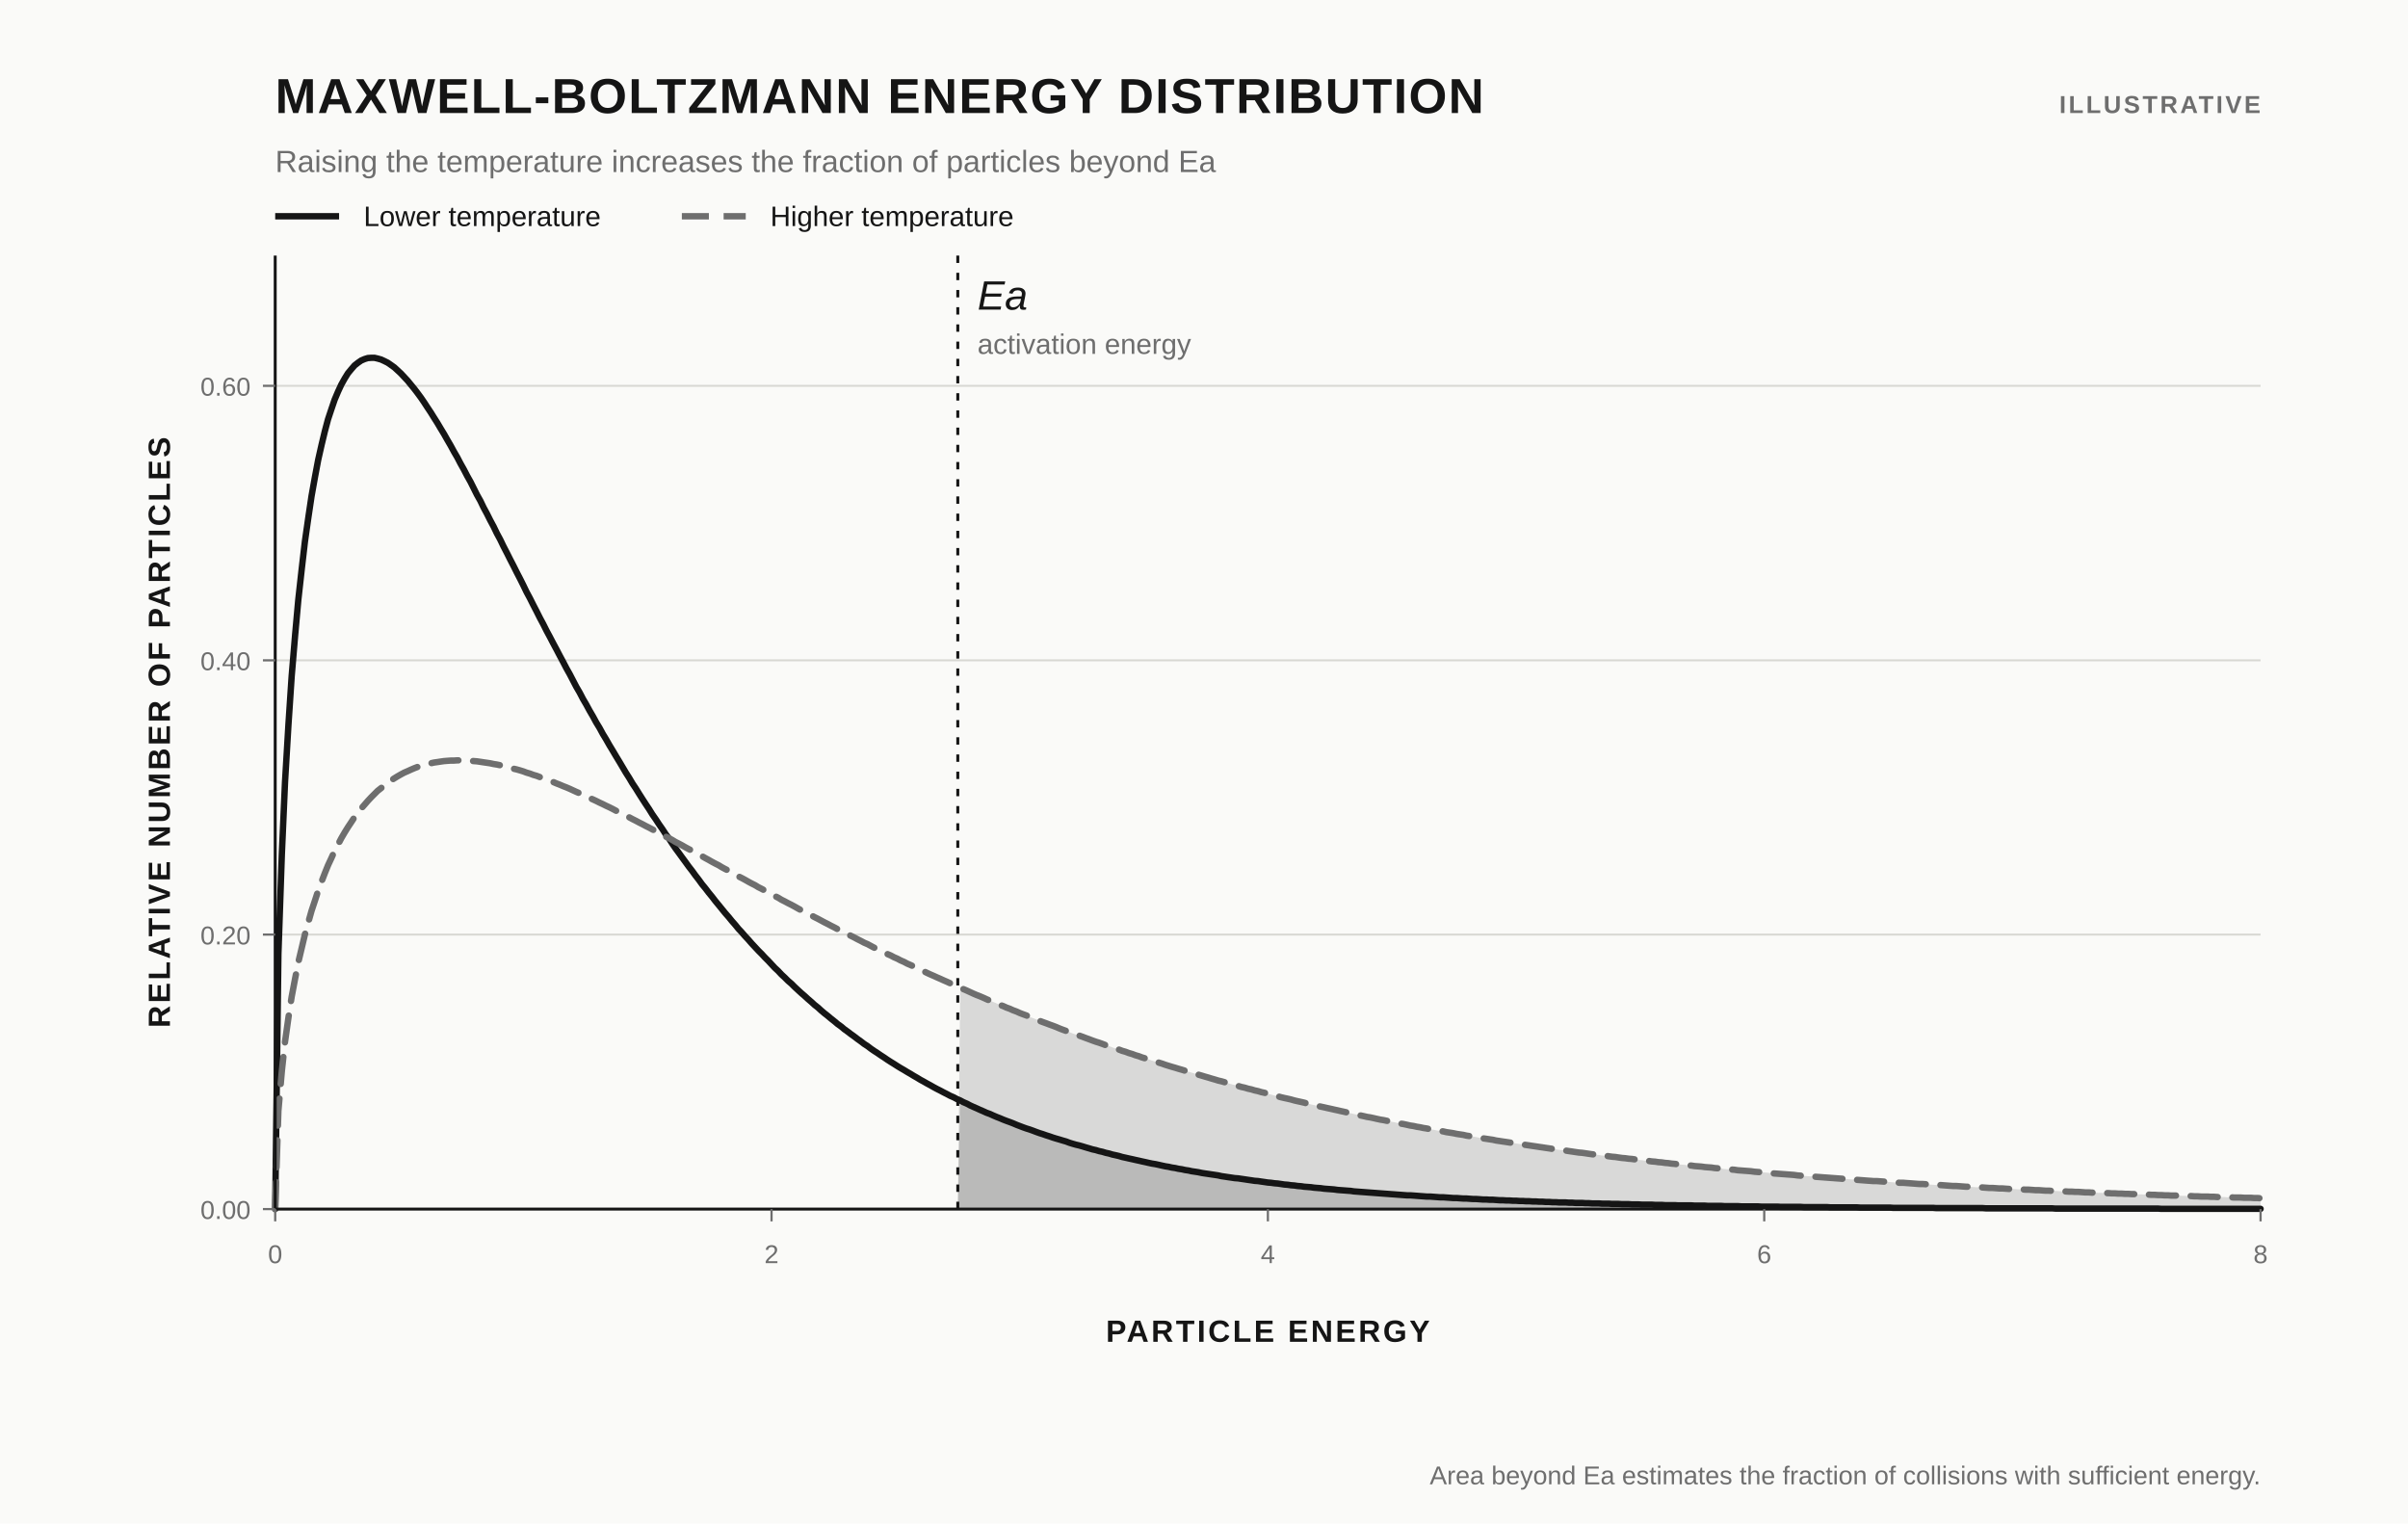
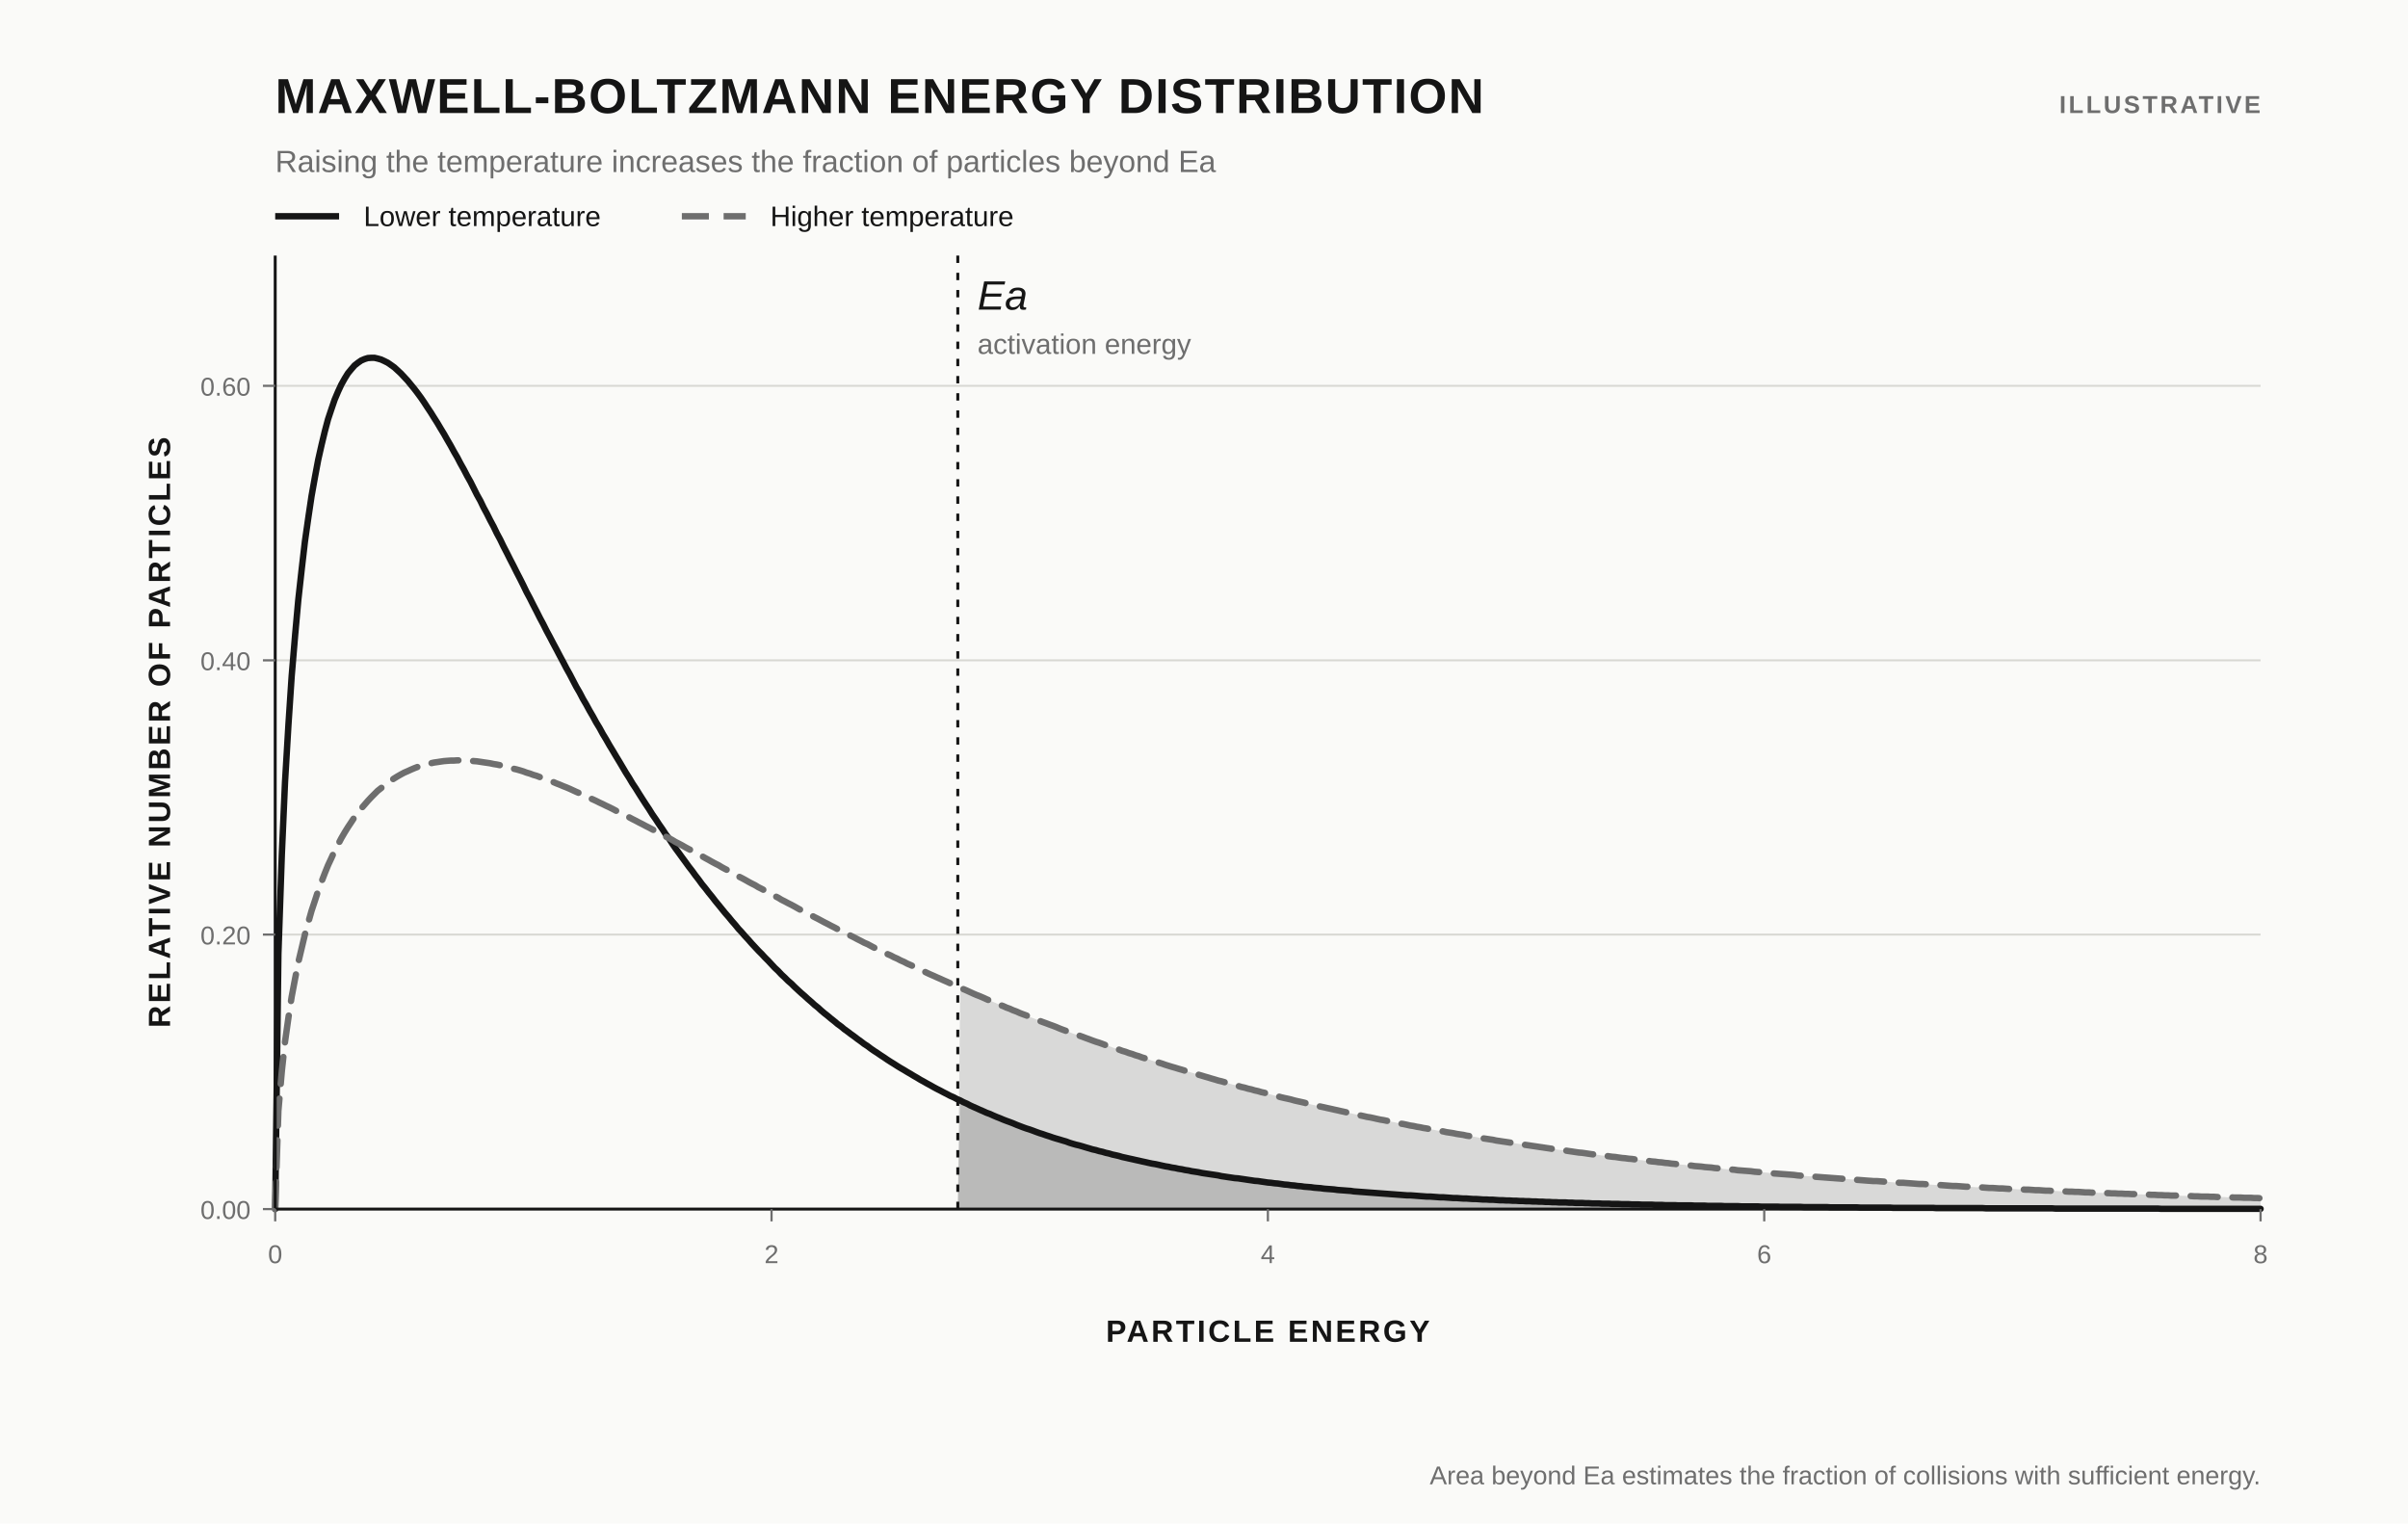
<svg xmlns="http://www.w3.org/2000/svg" viewBox="0 0 980 620" width="980" height="620" role="img" aria-labelledby="ttl desc" font-family="Helvetica Neue, Arial, sans-serif">
  <rect width="980" height="620" fill="#FAFAF8" />
  <line x1="112" y1="380.3" x2="920" y2="380.3" stroke="#D8D8D3" stroke-width="0.8" />
  <line x1="112" y1="268.7" x2="920" y2="268.7" stroke="#D8D8D3" stroke-width="0.8" />
  <line x1="112" y1="157.0" x2="920" y2="157.0" stroke="#D8D8D3" stroke-width="0.8" />
  <path d="M 389.8,492.0 L 390.8,401.9 L 392.1,402.5 L 393.5,403.1 L 394.8,403.7 L 396.1,404.3 L 397.5,404.9 L 398.8,405.4 L 400.2,406.0 L 401.5,406.6 L 402.9,407.2 L 404.2,407.7 L 405.6,408.3 L 406.9,408.9 L 408.3,409.4 L 409.6,410.0 L 411.0,410.5 L 412.3,411.1 L 413.7,411.6 L 415.0,412.2 L 416.3,412.7 L 417.7,413.2 L 419.0,413.8 L 420.4,414.3 L 421.7,414.8 L 423.1,415.4 L 424.4,415.9 L 425.8,416.4 L 427.1,416.9 L 428.5,417.4 L 429.8,417.9 L 431.2,418.5 L 432.5,419.0 L 433.9,419.5 L 435.2,420.0 L 436.5,420.5 L 437.9,421.0 L 439.2,421.4 L 440.6,421.9 L 441.9,422.4 L 443.3,422.9 L 444.6,423.4 L 446.0,423.9 L 447.3,424.3 L 448.7,424.8 L 450.0,425.3 L 451.4,425.7 L 452.7,426.2 L 454.1,426.7 L 455.4,427.1 L 456.7,427.6 L 458.1,428.0 L 459.4,428.5 L 460.8,428.9 L 462.1,429.4 L 463.5,429.8 L 464.8,430.3 L 466.2,430.7 L 467.5,431.1 L 468.9,431.6 L 470.2,432.0 L 471.6,432.4 L 472.9,432.8 L 474.3,433.3 L 475.6,433.7 L 476.9,434.1 L 478.3,434.5 L 479.6,434.9 L 481.0,435.3 L 482.3,435.7 L 483.7,436.1 L 485.0,436.5 L 486.4,436.9 L 487.7,437.3 L 489.1,437.7 L 490.4,438.1 L 491.8,438.5 L 493.1,438.9 L 494.5,439.3 L 495.8,439.7 L 497.1,440.0 L 498.5,440.4 L 499.8,440.8 L 501.2,441.2 L 502.5,441.5 L 503.9,441.9 L 505.2,442.3 L 506.6,442.6 L 507.9,443.0 L 509.3,443.3 L 510.6,443.7 L 512.0,444.0 L 513.3,444.4 L 514.7,444.7 L 516.0,445.1 L 517.3,445.4 L 518.7,445.8 L 520.0,446.1 L 521.4,446.5 L 522.7,446.8 L 524.1,447.1 L 525.4,447.4 L 526.8,447.8 L 528.1,448.1 L 529.5,448.4 L 530.8,448.7 L 532.2,449.1 L 533.5,449.4 L 534.9,449.7 L 536.2,450.0 L 537.5,450.3 L 538.9,450.6 L 540.2,450.9 L 541.6,451.2 L 542.9,451.5 L 544.3,451.8 L 545.6,452.1 L 547.0,452.4 L 548.3,452.7 L 549.7,453.0 L 551.0,453.3 L 552.4,453.6 L 553.7,453.9 L 555.1,454.2 L 556.4,454.5 L 557.7,454.7 L 559.1,455.0 L 560.4,455.3 L 561.8,455.6 L 563.1,455.8 L 564.5,456.1 L 565.8,456.4 L 567.2,456.6 L 568.5,456.9 L 569.9,457.2 L 571.2,457.4 L 572.6,457.7 L 573.9,458.0 L 575.3,458.2 L 576.6,458.5 L 577.9,458.7 L 579.3,459.0 L 580.6,459.2 L 582.0,459.5 L 583.3,459.7 L 584.7,460.0 L 586.0,460.2 L 587.4,460.4 L 588.7,460.7 L 590.1,460.9 L 591.4,461.1 L 592.8,461.4 L 594.1,461.6 L 595.5,461.8 L 596.8,462.1 L 598.1,462.3 L 599.5,462.5 L 600.8,462.7 L 602.2,463.0 L 603.5,463.2 L 604.9,463.4 L 606.2,463.6 L 607.6,463.8 L 608.9,464.1 L 610.3,464.3 L 611.6,464.5 L 613.0,464.7 L 614.3,464.9 L 615.7,465.1 L 617.0,465.3 L 618.3,465.5 L 619.7,465.7 L 621.0,465.9 L 622.4,466.1 L 623.7,466.3 L 625.1,466.5 L 626.4,466.7 L 627.8,466.9 L 629.1,467.1 L 630.5,467.3 L 631.8,467.5 L 633.2,467.7 L 634.5,467.9 L 635.9,468.0 L 637.2,468.2 L 638.5,468.4 L 639.9,468.6 L 641.2,468.8 L 642.6,469.0 L 643.9,469.1 L 645.3,469.3 L 646.6,469.5 L 648.0,469.7 L 649.3,469.8 L 650.7,470.0 L 652.0,470.2 L 653.4,470.3 L 654.7,470.5 L 656.1,470.7 L 657.4,470.8 L 658.7,471.0 L 660.1,471.2 L 661.4,471.3 L 662.8,471.5 L 664.1,471.6 L 665.5,471.8 L 666.8,472.0 L 668.2,472.1 L 669.5,472.3 L 670.9,472.4 L 672.2,472.6 L 673.6,472.7 L 674.9,472.9 L 676.3,473.0 L 677.6,473.2 L 678.9,473.3 L 680.3,473.5 L 681.6,473.6 L 683.0,473.8 L 684.3,473.9 L 685.7,474.0 L 687.0,474.2 L 688.4,474.3 L 689.7,474.5 L 691.1,474.6 L 692.4,474.7 L 693.8,474.9 L 695.1,475.0 L 696.5,475.1 L 697.8,475.3 L 699.1,475.4 L 700.5,475.5 L 701.8,475.7 L 703.2,475.8 L 704.5,475.9 L 705.9,476.0 L 707.2,476.2 L 708.6,476.3 L 709.9,476.4 L 711.3,476.5 L 712.6,476.6 L 714.0,476.8 L 715.3,476.9 L 716.7,477.0 L 718.0,477.1 L 719.3,477.2 L 720.7,477.4 L 722.0,477.5 L 723.4,477.6 L 724.7,477.7 L 726.1,477.8 L 727.4,477.9 L 728.8,478.0 L 730.1,478.1 L 731.5,478.3 L 732.8,478.4 L 734.2,478.5 L 735.5,478.6 L 736.9,478.7 L 738.2,478.8 L 739.5,478.9 L 740.9,479.0 L 742.2,479.1 L 743.6,479.2 L 744.9,479.3 L 746.3,479.4 L 747.6,479.5 L 749.0,479.6 L 750.3,479.7 L 751.7,479.8 L 753.0,479.9 L 754.4,480.0 L 755.7,480.1 L 757.1,480.2 L 758.4,480.3 L 759.7,480.4 L 761.1,480.5 L 762.4,480.6 L 763.8,480.6 L 765.1,480.7 L 766.5,480.8 L 767.8,480.9 L 769.2,481.0 L 770.5,481.1 L 771.9,481.2 L 773.2,481.3 L 774.6,481.3 L 775.9,481.4 L 777.3,481.5 L 778.6,481.6 L 779.9,481.7 L 781.3,481.8 L 782.6,481.8 L 784.0,481.9 L 785.3,482.0 L 786.7,482.1 L 788.0,482.2 L 789.4,482.2 L 790.7,482.3 L 792.1,482.4 L 793.4,482.5 L 794.8,482.6 L 796.1,482.6 L 797.5,482.7 L 798.8,482.8 L 800.1,482.9 L 801.5,482.9 L 802.8,483.0 L 804.2,483.1 L 805.5,483.1 L 806.9,483.2 L 808.2,483.3 L 809.6,483.4 L 810.9,483.4 L 812.3,483.5 L 813.6,483.6 L 815.0,483.6 L 816.3,483.7 L 817.7,483.8 L 819.0,483.8 L 820.3,483.9 L 821.7,484.0 L 823.0,484.0 L 824.4,484.1 L 825.7,484.1 L 827.1,484.2 L 828.4,484.3 L 829.8,484.3 L 831.1,484.4 L 832.5,484.5 L 833.8,484.5 L 835.2,484.6 L 836.5,484.6 L 837.9,484.7 L 839.2,484.8 L 840.5,484.8 L 841.9,484.9 L 843.2,484.9 L 844.6,485.0 L 845.9,485.0 L 847.3,485.1 L 848.6,485.2 L 850.0,485.2 L 851.3,485.3 L 852.7,485.3 L 854.0,485.4 L 855.4,485.4 L 856.7,485.5 L 858.1,485.5 L 859.4,485.6 L 860.7,485.6 L 862.1,485.7 L 863.4,485.7 L 864.8,485.8 L 866.1,485.8 L 867.5,485.9 L 868.8,485.9 L 870.2,486.0 L 871.5,486.0 L 872.9,486.1 L 874.2,486.1 L 875.6,486.2 L 876.9,486.2 L 878.3,486.3 L 879.6,486.3 L 880.9,486.4 L 882.3,486.4 L 883.6,486.5 L 885.0,486.5 L 886.3,486.5 L 887.7,486.6 L 889.0,486.6 L 890.4,486.7 L 891.7,486.7 L 893.1,486.8 L 894.4,486.8 L 895.8,486.9 L 897.1,486.9 L 898.5,486.9 L 899.8,487.0 L 901.1,487.0 L 902.5,487.1 L 903.8,487.1 L 905.2,487.1 L 906.5,487.2 L 907.9,487.2 L 909.2,487.3 L 910.6,487.3 L 911.9,487.3 L 913.3,487.4 L 914.6,487.4 L 916.0,487.4 L 917.3,487.5 L 918.7,487.5 L 920.0,487.6 L 920.0,492.0 Z" fill="#B9B9B9" fill-opacity="0.5" />
  <path d="M 389.8,492.0 L 390.8,447.8 L 392.1,448.5 L 393.5,449.1 L 394.8,449.8 L 396.1,450.4 L 397.5,451.0 L 398.8,451.6 L 400.2,452.2 L 401.5,452.8 L 402.9,453.3 L 404.2,453.9 L 405.6,454.5 L 406.9,455.0 L 408.3,455.6 L 409.6,456.1 L 411.0,456.6 L 412.3,457.1 L 413.7,457.7 L 415.0,458.2 L 416.3,458.7 L 417.7,459.2 L 419.0,459.6 L 420.4,460.1 L 421.7,460.6 L 423.1,461.1 L 424.4,461.5 L 425.8,462.0 L 427.1,462.4 L 428.5,462.9 L 429.8,463.3 L 431.2,463.7 L 432.5,464.1 L 433.9,464.5 L 435.2,465.0 L 436.5,465.4 L 437.9,465.8 L 439.2,466.1 L 440.6,466.5 L 441.9,466.9 L 443.3,467.3 L 444.6,467.7 L 446.0,468.0 L 447.3,468.4 L 448.7,468.7 L 450.0,469.1 L 451.4,469.4 L 452.7,469.8 L 454.1,470.1 L 455.4,470.4 L 456.7,470.8 L 458.1,471.1 L 459.4,471.4 L 460.8,471.7 L 462.1,472.0 L 463.5,472.3 L 464.8,472.6 L 466.2,472.9 L 467.5,473.2 L 468.9,473.5 L 470.2,473.7 L 471.6,474.0 L 472.9,474.3 L 474.3,474.6 L 475.6,474.8 L 476.9,475.1 L 478.3,475.3 L 479.6,475.6 L 481.0,475.8 L 482.3,476.1 L 483.7,476.3 L 485.0,476.6 L 486.4,476.8 L 487.7,477.0 L 489.1,477.3 L 490.4,477.5 L 491.8,477.7 L 493.1,477.9 L 494.5,478.1 L 495.8,478.3 L 497.1,478.6 L 498.5,478.8 L 499.8,479.0 L 501.2,479.2 L 502.5,479.4 L 503.9,479.5 L 505.2,479.7 L 506.6,479.9 L 507.9,480.1 L 509.3,480.3 L 510.6,480.5 L 512.0,480.6 L 513.3,480.8 L 514.7,481.0 L 516.0,481.2 L 517.3,481.3 L 518.7,481.5 L 520.0,481.6 L 521.4,481.8 L 522.7,482.0 L 524.1,482.1 L 525.4,482.3 L 526.8,482.4 L 528.1,482.6 L 529.5,482.7 L 530.8,482.9 L 532.2,483.0 L 533.5,483.1 L 534.9,483.3 L 536.2,483.4 L 537.5,483.5 L 538.9,483.7 L 540.2,483.8 L 541.6,483.9 L 542.9,484.0 L 544.3,484.2 L 545.6,484.3 L 547.0,484.4 L 548.3,484.5 L 549.7,484.6 L 551.0,484.8 L 552.4,484.9 L 553.7,485.0 L 555.1,485.1 L 556.4,485.2 L 557.7,485.3 L 559.1,485.4 L 560.4,485.5 L 561.8,485.6 L 563.1,485.7 L 564.5,485.8 L 565.8,485.9 L 567.2,486.0 L 568.5,486.1 L 569.9,486.2 L 571.2,486.3 L 572.6,486.4 L 573.9,486.4 L 575.3,486.5 L 576.6,486.6 L 577.9,486.7 L 579.3,486.8 L 580.6,486.9 L 582.0,486.9 L 583.3,487.0 L 584.7,487.1 L 586.0,487.2 L 587.4,487.2 L 588.7,487.3 L 590.1,487.4 L 591.4,487.5 L 592.8,487.5 L 594.1,487.6 L 595.5,487.7 L 596.8,487.7 L 598.1,487.8 L 599.5,487.9 L 600.8,487.9 L 602.2,488.0 L 603.5,488.1 L 604.9,488.1 L 606.2,488.2 L 607.6,488.2 L 608.9,488.3 L 610.3,488.4 L 611.6,488.4 L 613.0,488.5 L 614.3,488.5 L 615.7,488.6 L 617.0,488.6 L 618.3,488.7 L 619.7,488.7 L 621.0,488.8 L 622.4,488.8 L 623.7,488.9 L 625.1,488.9 L 626.4,489.0 L 627.8,489.0 L 629.1,489.1 L 630.5,489.1 L 631.8,489.2 L 633.2,489.2 L 634.5,489.3 L 635.9,489.3 L 637.2,489.3 L 638.5,489.4 L 639.9,489.4 L 641.2,489.5 L 642.6,489.5 L 643.9,489.5 L 645.3,489.6 L 646.6,489.6 L 648.0,489.7 L 649.3,489.7 L 650.7,489.7 L 652.0,489.8 L 653.4,489.8 L 654.7,489.8 L 656.1,489.9 L 657.4,489.9 L 658.7,489.9 L 660.1,490.0 L 661.4,490.0 L 662.8,490.0 L 664.1,490.1 L 665.5,490.1 L 666.8,490.1 L 668.2,490.2 L 669.5,490.2 L 670.9,490.2 L 672.2,490.2 L 673.6,490.3 L 674.9,490.3 L 676.3,490.3 L 677.6,490.4 L 678.9,490.4 L 680.3,490.4 L 681.6,490.4 L 683.0,490.5 L 684.3,490.5 L 685.7,490.5 L 687.0,490.5 L 688.4,490.5 L 689.7,490.6 L 691.1,490.6 L 692.4,490.6 L 693.8,490.6 L 695.1,490.7 L 696.5,490.7 L 697.8,490.7 L 699.1,490.7 L 700.5,490.7 L 701.8,490.8 L 703.2,490.8 L 704.5,490.8 L 705.9,490.8 L 707.2,490.8 L 708.6,490.9 L 709.9,490.9 L 711.3,490.9 L 712.6,490.9 L 714.0,490.9 L 715.3,490.9 L 716.7,491.0 L 718.0,491.0 L 719.3,491.0 L 720.7,491.0 L 722.0,491.0 L 723.4,491.0 L 724.7,491.1 L 726.1,491.1 L 727.4,491.1 L 728.8,491.1 L 730.1,491.1 L 731.5,491.1 L 732.8,491.1 L 734.2,491.2 L 735.5,491.2 L 736.9,491.2 L 738.2,491.2 L 739.5,491.2 L 740.9,491.2 L 742.2,491.2 L 743.6,491.2 L 744.9,491.3 L 746.3,491.3 L 747.6,491.3 L 749.0,491.3 L 750.3,491.3 L 751.7,491.3 L 753.0,491.3 L 754.4,491.3 L 755.7,491.3 L 757.1,491.4 L 758.4,491.4 L 759.7,491.4 L 761.1,491.4 L 762.4,491.4 L 763.8,491.4 L 765.1,491.4 L 766.5,491.4 L 767.8,491.4 L 769.2,491.4 L 770.5,491.5 L 771.9,491.5 L 773.2,491.5 L 774.6,491.5 L 775.9,491.5 L 777.3,491.5 L 778.6,491.5 L 779.9,491.5 L 781.3,491.5 L 782.6,491.5 L 784.0,491.5 L 785.3,491.5 L 786.7,491.5 L 788.0,491.6 L 789.4,491.6 L 790.7,491.6 L 792.1,491.6 L 793.4,491.6 L 794.8,491.6 L 796.1,491.6 L 797.5,491.6 L 798.8,491.6 L 800.1,491.6 L 801.5,491.6 L 802.8,491.6 L 804.2,491.6 L 805.5,491.6 L 806.9,491.6 L 808.2,491.7 L 809.6,491.7 L 810.9,491.7 L 812.3,491.7 L 813.6,491.7 L 815.0,491.7 L 816.3,491.7 L 817.7,491.7 L 819.0,491.7 L 820.3,491.7 L 821.7,491.7 L 823.0,491.7 L 824.4,491.7 L 825.7,491.7 L 827.1,491.7 L 828.4,491.7 L 829.8,491.7 L 831.1,491.7 L 832.5,491.7 L 833.8,491.7 L 835.2,491.7 L 836.5,491.8 L 837.9,491.8 L 839.2,491.8 L 840.5,491.8 L 841.9,491.8 L 843.2,491.8 L 844.6,491.8 L 845.9,491.8 L 847.3,491.8 L 848.6,491.8 L 850.0,491.8 L 851.3,491.8 L 852.7,491.8 L 854.0,491.8 L 855.4,491.8 L 856.7,491.8 L 858.1,491.8 L 859.4,491.8 L 860.7,491.8 L 862.1,491.8 L 863.4,491.8 L 864.8,491.8 L 866.1,491.8 L 867.5,491.8 L 868.8,491.8 L 870.2,491.8 L 871.5,491.8 L 872.9,491.8 L 874.2,491.8 L 875.6,491.8 L 876.9,491.8 L 878.3,491.8 L 879.6,491.9 L 880.9,491.9 L 882.3,491.9 L 883.6,491.9 L 885.0,491.9 L 886.3,491.9 L 887.7,491.9 L 889.0,491.9 L 890.4,491.9 L 891.7,491.9 L 893.1,491.9 L 894.4,491.9 L 895.8,491.9 L 897.1,491.9 L 898.5,491.9 L 899.8,491.9 L 901.1,491.9 L 902.5,491.9 L 903.8,491.9 L 905.2,491.9 L 906.5,491.9 L 907.9,491.9 L 909.2,491.9 L 910.6,491.9 L 911.9,491.9 L 913.3,491.9 L 914.6,491.9 L 916.0,491.9 L 917.3,491.9 L 918.7,491.9 L 920.0,491.9 L 920.0,492.0 Z" fill="#151515" fill-opacity="0.16" />
  <path d="M 112.0,492.0 L 113.3,388.2 L 114.7,347.7 L 116.0,318.2 L 117.4,294.7 L 118.7,275.2 L 120.1,258.5 L 121.4,244.1 L 122.8,231.5 L 124.1,220.3 L 125.5,210.5 L 126.8,201.8 L 128.2,194.0 L 129.5,187.1 L 130.9,180.9 L 132.2,175.5 L 133.5,170.6 L 134.9,166.4 L 136.2,162.6 L 137.6,159.3 L 138.9,156.5 L 140.3,154.0 L 141.6,151.9 L 143.0,150.2 L 144.3,148.7 L 145.7,147.6 L 147.0,146.7 L 148.4,146.1 L 149.7,145.7 L 151.1,145.6 L 152.4,145.6 L 153.7,145.9 L 155.1,146.3 L 156.4,146.9 L 157.8,147.6 L 159.1,148.5 L 160.5,149.5 L 161.8,150.7 L 163.2,152.0 L 164.5,153.4 L 165.9,154.9 L 167.2,156.5 L 168.6,158.2 L 169.9,159.9 L 171.3,161.8 L 172.6,163.7 L 173.9,165.7 L 175.3,167.8 L 176.6,169.9 L 178.0,172.1 L 179.3,174.3 L 180.7,176.6 L 182.0,178.9 L 183.4,181.3 L 184.7,183.7 L 186.1,186.1 L 187.4,188.6 L 188.8,191.1 L 190.1,193.6 L 191.5,196.1 L 192.8,198.7 L 194.1,201.3 L 195.5,203.8 L 196.8,206.5 L 198.2,209.1 L 199.5,211.7 L 200.9,214.3 L 202.2,217.0 L 203.6,219.6 L 204.9,222.3 L 206.3,225.0 L 207.6,227.6 L 209.0,230.3 L 210.3,232.9 L 211.7,235.6 L 213.0,238.2 L 214.3,240.9 L 215.7,243.5 L 217.0,246.1 L 218.4,248.8 L 219.7,251.4 L 221.1,254.0 L 222.4,256.6 L 223.8,259.2 L 225.1,261.7 L 226.5,264.3 L 227.8,266.8 L 229.2,269.4 L 230.5,271.9 L 231.9,274.4 L 233.2,276.9 L 234.5,279.4 L 235.9,281.8 L 237.2,284.3 L 238.6,286.7 L 239.9,289.1 L 241.3,291.5 L 242.6,293.9 L 244.0,296.2 L 245.3,298.6 L 246.7,300.9 L 248.0,303.2 L 249.4,305.5 L 250.7,307.7 L 252.1,310.0 L 253.4,312.2 L 254.7,314.4 L 256.1,316.6 L 257.4,318.8 L 258.8,320.9 L 260.1,323.0 L 261.5,325.2 L 262.8,327.2 L 264.2,329.3 L 265.5,331.4 L 266.9,333.4 L 268.2,335.4 L 269.6,337.4 L 270.9,339.4 L 272.3,341.3 L 273.6,343.3 L 274.9,345.2 L 276.3,347.1 L 277.6,348.9 L 279.0,350.8 L 280.3,352.6 L 281.7,354.4 L 283.0,356.2 L 284.4,358.0 L 285.7,359.8 L 287.1,361.5 L 288.4,363.2 L 289.8,364.9 L 291.1,366.6 L 292.5,368.3 L 293.8,369.9 L 295.1,371.5 L 296.5,373.1 L 297.8,374.7 L 299.2,376.3 L 300.5,377.9 L 301.9,379.4 L 303.2,380.9 L 304.6,382.4 L 305.9,383.9 L 307.3,385.4 L 308.6,386.8 L 310.0,388.2 L 311.3,389.6 L 312.7,391.0 L 314.0,392.4 L 315.3,393.8 L 316.7,395.1 L 318.0,396.5 L 319.4,397.8 L 320.7,399.1 L 322.1,400.3 L 323.4,401.6 L 324.8,402.9 L 326.1,404.1 L 327.5,405.3 L 328.8,406.5 L 330.2,407.7 L 331.5,408.9 L 332.9,410.0 L 334.2,411.2 L 335.5,412.3 L 336.9,413.4 L 338.2,414.5 L 339.6,415.6 L 340.9,416.7 L 342.3,417.7 L 343.6,418.8 L 345.0,419.8 L 346.3,420.8 L 347.7,421.8 L 349.0,422.8 L 350.4,423.8 L 351.7,424.8 L 353.1,425.7 L 354.4,426.7 L 355.7,427.6 L 357.1,428.5 L 358.4,429.4 L 359.8,430.3 L 361.1,431.2 L 362.5,432.1 L 363.8,432.9 L 365.2,433.8 L 366.5,434.6 L 367.9,435.4 L 369.2,436.2 L 370.6,437.0 L 371.9,437.8 L 373.3,438.6 L 374.6,439.4 L 375.9,440.1 L 377.3,440.9 L 378.6,441.6 L 380.0,442.4 L 381.3,443.1 L 382.7,443.8 L 384.0,444.5 L 385.4,445.2 L 386.7,445.9 L 388.1,446.5 L 389.4,447.2 L 390.8,447.8 L 392.1,448.5 L 393.5,449.1 L 394.8,449.8 L 396.1,450.4 L 397.5,451.0 L 398.8,451.6 L 400.2,452.2 L 401.5,452.8 L 402.9,453.3 L 404.2,453.9 L 405.6,454.5 L 406.9,455.0 L 408.3,455.6 L 409.6,456.1 L 411.0,456.6 L 412.3,457.1 L 413.7,457.7 L 415.0,458.2 L 416.3,458.7 L 417.7,459.2 L 419.0,459.6 L 420.4,460.1 L 421.7,460.6 L 423.1,461.1 L 424.4,461.5 L 425.8,462.0 L 427.1,462.4 L 428.5,462.9 L 429.8,463.3 L 431.2,463.7 L 432.5,464.1 L 433.9,464.5 L 435.2,465.0 L 436.5,465.4 L 437.9,465.8 L 439.2,466.1 L 440.6,466.5 L 441.9,466.9 L 443.3,467.3 L 444.6,467.7 L 446.0,468.0 L 447.3,468.4 L 448.7,468.7 L 450.0,469.1 L 451.4,469.4 L 452.7,469.8 L 454.1,470.1 L 455.4,470.4 L 456.7,470.8 L 458.1,471.1 L 459.4,471.4 L 460.8,471.7 L 462.1,472.0 L 463.5,472.3 L 464.8,472.6 L 466.2,472.9 L 467.5,473.2 L 468.9,473.5 L 470.2,473.7 L 471.6,474.0 L 472.9,474.3 L 474.3,474.6 L 475.6,474.8 L 476.9,475.1 L 478.3,475.3 L 479.6,475.6 L 481.0,475.8 L 482.3,476.1 L 483.7,476.3 L 485.0,476.6 L 486.4,476.8 L 487.7,477.0 L 489.1,477.3 L 490.4,477.5 L 491.8,477.7 L 493.1,477.9 L 494.5,478.1 L 495.8,478.3 L 497.1,478.6 L 498.5,478.8 L 499.8,479.0 L 501.2,479.2 L 502.5,479.4 L 503.9,479.5 L 505.2,479.7 L 506.6,479.9 L 507.9,480.1 L 509.3,480.3 L 510.6,480.5 L 512.0,480.6 L 513.3,480.8 L 514.7,481.0 L 516.0,481.2 L 517.3,481.3 L 518.7,481.5 L 520.0,481.6 L 521.4,481.8 L 522.7,482.0 L 524.1,482.1 L 525.4,482.3 L 526.8,482.4 L 528.1,482.6 L 529.5,482.7 L 530.8,482.9 L 532.2,483.0 L 533.5,483.1 L 534.9,483.3 L 536.2,483.4 L 537.5,483.5 L 538.9,483.7 L 540.2,483.8 L 541.6,483.9 L 542.9,484.0 L 544.3,484.2 L 545.6,484.3 L 547.0,484.4 L 548.3,484.5 L 549.7,484.6 L 551.0,484.8 L 552.4,484.9 L 553.7,485.0 L 555.1,485.1 L 556.4,485.2 L 557.7,485.3 L 559.1,485.4 L 560.4,485.5 L 561.8,485.6 L 563.1,485.7 L 564.5,485.8 L 565.8,485.9 L 567.2,486.0 L 568.5,486.1 L 569.9,486.2 L 571.2,486.3 L 572.6,486.4 L 573.9,486.4 L 575.3,486.5 L 576.6,486.6 L 577.9,486.7 L 579.3,486.8 L 580.6,486.9 L 582.0,486.9 L 583.3,487.0 L 584.7,487.1 L 586.0,487.2 L 587.4,487.2 L 588.7,487.3 L 590.1,487.4 L 591.4,487.5 L 592.8,487.5 L 594.1,487.6 L 595.5,487.7 L 596.8,487.7 L 598.1,487.8 L 599.5,487.9 L 600.8,487.9 L 602.2,488.0 L 603.5,488.1 L 604.9,488.1 L 606.2,488.2 L 607.6,488.2 L 608.9,488.3 L 610.3,488.4 L 611.6,488.4 L 613.0,488.5 L 614.3,488.5 L 615.7,488.6 L 617.0,488.6 L 618.3,488.7 L 619.7,488.7 L 621.0,488.8 L 622.4,488.8 L 623.7,488.9 L 625.1,488.9 L 626.4,489.0 L 627.8,489.0 L 629.1,489.1 L 630.5,489.1 L 631.8,489.2 L 633.2,489.2 L 634.5,489.3 L 635.9,489.3 L 637.2,489.3 L 638.5,489.4 L 639.9,489.4 L 641.2,489.5 L 642.6,489.5 L 643.9,489.5 L 645.3,489.6 L 646.6,489.6 L 648.0,489.7 L 649.3,489.7 L 650.7,489.7 L 652.0,489.8 L 653.4,489.8 L 654.7,489.8 L 656.1,489.9 L 657.4,489.9 L 658.7,489.9 L 660.1,490.0 L 661.4,490.0 L 662.8,490.0 L 664.1,490.1 L 665.5,490.1 L 666.8,490.1 L 668.2,490.2 L 669.5,490.2 L 670.9,490.2 L 672.2,490.2 L 673.6,490.3 L 674.9,490.3 L 676.3,490.3 L 677.6,490.4 L 678.9,490.4 L 680.3,490.4 L 681.6,490.4 L 683.0,490.5 L 684.3,490.5 L 685.7,490.5 L 687.0,490.5 L 688.4,490.5 L 689.7,490.6 L 691.1,490.6 L 692.4,490.6 L 693.8,490.6 L 695.1,490.7 L 696.5,490.7 L 697.8,490.7 L 699.1,490.7 L 700.5,490.7 L 701.8,490.8 L 703.2,490.8 L 704.5,490.8 L 705.9,490.8 L 707.2,490.8 L 708.6,490.9 L 709.9,490.9 L 711.3,490.9 L 712.6,490.9 L 714.0,490.9 L 715.3,490.9 L 716.7,491.0 L 718.0,491.0 L 719.3,491.0 L 720.7,491.0 L 722.0,491.0 L 723.4,491.0 L 724.7,491.1 L 726.1,491.1 L 727.4,491.1 L 728.8,491.1 L 730.1,491.1 L 731.5,491.1 L 732.8,491.1 L 734.2,491.2 L 735.5,491.2 L 736.9,491.2 L 738.2,491.2 L 739.5,491.2 L 740.9,491.2 L 742.2,491.2 L 743.6,491.2 L 744.9,491.3 L 746.3,491.3 L 747.6,491.3 L 749.0,491.3 L 750.3,491.3 L 751.7,491.3 L 753.0,491.3 L 754.4,491.3 L 755.7,491.3 L 757.1,491.4 L 758.4,491.4 L 759.7,491.4 L 761.1,491.4 L 762.4,491.4 L 763.8,491.4 L 765.1,491.4 L 766.5,491.4 L 767.8,491.4 L 769.2,491.4 L 770.5,491.5 L 771.9,491.5 L 773.2,491.5 L 774.6,491.5 L 775.9,491.5 L 777.3,491.5 L 778.6,491.5 L 779.9,491.5 L 781.3,491.5 L 782.6,491.5 L 784.0,491.5 L 785.3,491.5 L 786.7,491.5 L 788.0,491.6 L 789.4,491.6 L 790.7,491.6 L 792.1,491.6 L 793.4,491.6 L 794.8,491.6 L 796.1,491.6 L 797.5,491.6 L 798.8,491.6 L 800.1,491.6 L 801.5,491.6 L 802.8,491.6 L 804.2,491.6 L 805.5,491.6 L 806.9,491.6 L 808.2,491.7 L 809.6,491.7 L 810.9,491.7 L 812.3,491.7 L 813.6,491.7 L 815.0,491.7 L 816.3,491.7 L 817.7,491.7 L 819.0,491.7 L 820.3,491.7 L 821.7,491.7 L 823.0,491.7 L 824.4,491.7 L 825.7,491.7 L 827.1,491.7 L 828.4,491.7 L 829.8,491.7 L 831.1,491.7 L 832.5,491.7 L 833.8,491.7 L 835.2,491.7 L 836.5,491.8 L 837.9,491.8 L 839.2,491.8 L 840.5,491.8 L 841.9,491.8 L 843.2,491.8 L 844.6,491.8 L 845.9,491.8 L 847.3,491.8 L 848.6,491.8 L 850.0,491.8 L 851.3,491.8 L 852.7,491.8 L 854.0,491.8 L 855.4,491.8 L 856.7,491.8 L 858.1,491.8 L 859.4,491.8 L 860.7,491.8 L 862.1,491.8 L 863.4,491.8 L 864.8,491.8 L 866.1,491.8 L 867.5,491.8 L 868.8,491.8 L 870.2,491.8 L 871.5,491.8 L 872.9,491.8 L 874.2,491.8 L 875.6,491.8 L 876.9,491.8 L 878.3,491.8 L 879.6,491.9 L 880.9,491.9 L 882.3,491.9 L 883.6,491.9 L 885.0,491.9 L 886.3,491.9 L 887.7,491.9 L 889.0,491.9 L 890.4,491.9 L 891.7,491.9 L 893.1,491.9 L 894.4,491.9 L 895.8,491.9 L 897.1,491.9 L 898.5,491.9 L 899.8,491.9 L 901.1,491.9 L 902.5,491.9 L 903.8,491.9 L 905.2,491.9 L 906.5,491.9 L 907.9,491.9 L 909.2,491.9 L 910.6,491.9 L 911.9,491.9 L 913.3,491.9 L 914.6,491.9 L 916.0,491.9 L 917.3,491.9 L 918.7,491.9 L 920.0,491.9" fill="none" stroke="#151515" stroke-width="2.6" stroke-linecap="round" />
  <path d="M 112.0,492.0 L 113.3,452.0 L 114.7,435.9 L 116.0,423.9 L 117.4,414.0 L 118.7,405.6 L 120.1,398.2 L 121.4,391.6 L 122.8,385.7 L 124.1,380.2 L 125.5,375.2 L 126.8,370.6 L 128.2,366.4 L 129.5,362.4 L 130.9,358.7 L 132.2,355.3 L 133.5,352.1 L 134.9,349.1 L 136.2,346.2 L 137.6,343.6 L 138.9,341.1 L 140.3,338.7 L 141.6,336.6 L 143.0,334.5 L 144.3,332.5 L 145.7,330.7 L 147.0,329.0 L 148.4,327.4 L 149.7,325.9 L 151.1,324.4 L 152.4,323.1 L 153.7,321.8 L 155.1,320.7 L 156.4,319.6 L 157.8,318.6 L 159.1,317.6 L 160.5,316.7 L 161.8,315.9 L 163.2,315.1 L 164.5,314.4 L 165.9,313.8 L 167.2,313.2 L 168.6,312.6 L 169.9,312.1 L 171.3,311.7 L 172.6,311.3 L 173.9,310.9 L 175.3,310.6 L 176.6,310.3 L 178.0,310.1 L 179.3,309.9 L 180.7,309.7 L 182.0,309.6 L 183.4,309.5 L 184.7,309.5 L 186.1,309.4 L 187.4,309.4 L 188.8,309.5 L 190.1,309.5 L 191.5,309.6 L 192.8,309.7 L 194.1,309.8 L 195.5,310.0 L 196.8,310.2 L 198.2,310.4 L 199.5,310.6 L 200.9,310.9 L 202.2,311.1 L 203.6,311.4 L 204.9,311.7 L 206.3,312.1 L 207.6,312.4 L 209.0,312.8 L 210.3,313.1 L 211.7,313.5 L 213.0,313.9 L 214.3,314.4 L 215.7,314.8 L 217.0,315.3 L 218.4,315.7 L 219.7,316.2 L 221.1,316.7 L 222.4,317.2 L 223.8,317.7 L 225.1,318.2 L 226.5,318.8 L 227.8,319.3 L 229.2,319.9 L 230.5,320.4 L 231.9,321.0 L 233.2,321.6 L 234.5,322.2 L 235.9,322.8 L 237.2,323.4 L 238.6,324.0 L 239.9,324.7 L 241.3,325.3 L 242.6,325.9 L 244.0,326.6 L 245.3,327.2 L 246.7,327.9 L 248.0,328.5 L 249.4,329.2 L 250.7,329.9 L 252.1,330.5 L 253.4,331.2 L 254.7,331.9 L 256.1,332.6 L 257.4,333.3 L 258.8,334.0 L 260.1,334.7 L 261.5,335.4 L 262.8,336.1 L 264.2,336.8 L 265.5,337.5 L 266.9,338.2 L 268.2,339.0 L 269.6,339.7 L 270.9,340.4 L 272.3,341.1 L 273.6,341.8 L 274.9,342.6 L 276.3,343.3 L 277.6,344.0 L 279.0,344.8 L 280.3,345.5 L 281.7,346.2 L 283.0,347.0 L 284.4,347.7 L 285.7,348.4 L 287.1,349.2 L 288.4,349.9 L 289.8,350.7 L 291.1,351.4 L 292.5,352.1 L 293.8,352.9 L 295.1,353.6 L 296.5,354.3 L 297.8,355.1 L 299.2,355.8 L 300.5,356.6 L 301.9,357.3 L 303.2,358.0 L 304.6,358.8 L 305.9,359.5 L 307.3,360.2 L 308.6,361.0 L 310.0,361.7 L 311.3,362.4 L 312.7,363.2 L 314.0,363.9 L 315.3,364.6 L 316.7,365.3 L 318.0,366.1 L 319.4,366.8 L 320.7,367.5 L 322.1,368.2 L 323.4,368.9 L 324.8,369.7 L 326.1,370.4 L 327.5,371.1 L 328.8,371.8 L 330.2,372.5 L 331.5,373.2 L 332.9,373.9 L 334.2,374.6 L 335.5,375.3 L 336.9,376.0 L 338.2,376.7 L 339.6,377.4 L 340.9,378.1 L 342.3,378.8 L 343.6,379.5 L 345.0,380.2 L 346.3,380.8 L 347.7,381.5 L 349.0,382.2 L 350.4,382.9 L 351.7,383.6 L 353.1,384.2 L 354.4,384.9 L 355.7,385.6 L 357.1,386.2 L 358.4,386.9 L 359.8,387.5 L 361.1,388.2 L 362.5,388.8 L 363.8,389.5 L 365.2,390.1 L 366.5,390.8 L 367.9,391.4 L 369.2,392.1 L 370.6,392.7 L 371.9,393.3 L 373.3,394.0 L 374.6,394.6 L 375.9,395.2 L 377.3,395.9 L 378.6,396.5 L 380.0,397.1 L 381.3,397.7 L 382.7,398.3 L 384.0,398.9 L 385.4,399.5 L 386.7,400.1 L 388.1,400.7 L 389.4,401.3 L 390.8,401.9 L 392.1,402.5 L 393.5,403.1 L 394.8,403.7 L 396.1,404.3 L 397.5,404.9 L 398.8,405.4 L 400.2,406.0 L 401.5,406.6 L 402.9,407.2 L 404.2,407.7 L 405.6,408.3 L 406.9,408.9 L 408.3,409.4 L 409.6,410.0 L 411.0,410.5 L 412.3,411.1 L 413.7,411.6 L 415.0,412.2 L 416.3,412.7 L 417.7,413.2 L 419.0,413.8 L 420.4,414.3 L 421.7,414.8 L 423.1,415.4 L 424.4,415.9 L 425.8,416.4 L 427.1,416.9 L 428.5,417.4 L 429.8,417.9 L 431.2,418.5 L 432.5,419.0 L 433.9,419.5 L 435.2,420.0 L 436.5,420.5 L 437.9,421.0 L 439.2,421.4 L 440.6,421.9 L 441.9,422.4 L 443.3,422.9 L 444.6,423.4 L 446.0,423.9 L 447.3,424.3 L 448.7,424.8 L 450.0,425.3 L 451.4,425.7 L 452.7,426.2 L 454.1,426.7 L 455.4,427.1 L 456.7,427.6 L 458.1,428.0 L 459.4,428.5 L 460.8,428.9 L 462.1,429.4 L 463.5,429.8 L 464.8,430.3 L 466.2,430.7 L 467.5,431.1 L 468.9,431.6 L 470.2,432.0 L 471.6,432.4 L 472.9,432.8 L 474.3,433.3 L 475.6,433.7 L 476.9,434.1 L 478.3,434.5 L 479.6,434.9 L 481.0,435.3 L 482.3,435.7 L 483.7,436.1 L 485.0,436.5 L 486.4,436.9 L 487.7,437.3 L 489.1,437.7 L 490.4,438.1 L 491.8,438.5 L 493.1,438.9 L 494.5,439.3 L 495.8,439.7 L 497.1,440.0 L 498.5,440.4 L 499.8,440.8 L 501.2,441.2 L 502.5,441.5 L 503.9,441.9 L 505.2,442.3 L 506.6,442.6 L 507.9,443.0 L 509.3,443.3 L 510.6,443.7 L 512.0,444.0 L 513.3,444.4 L 514.7,444.7 L 516.0,445.1 L 517.3,445.4 L 518.7,445.8 L 520.0,446.1 L 521.4,446.5 L 522.7,446.8 L 524.1,447.1 L 525.4,447.4 L 526.8,447.8 L 528.1,448.1 L 529.5,448.4 L 530.8,448.7 L 532.2,449.1 L 533.5,449.4 L 534.9,449.7 L 536.2,450.0 L 537.5,450.3 L 538.9,450.6 L 540.2,450.9 L 541.6,451.2 L 542.9,451.5 L 544.3,451.8 L 545.6,452.1 L 547.0,452.4 L 548.3,452.7 L 549.7,453.0 L 551.0,453.3 L 552.4,453.6 L 553.7,453.9 L 555.1,454.2 L 556.4,454.5 L 557.7,454.7 L 559.1,455.0 L 560.4,455.3 L 561.8,455.6 L 563.1,455.8 L 564.5,456.1 L 565.8,456.4 L 567.2,456.6 L 568.5,456.9 L 569.9,457.2 L 571.2,457.4 L 572.6,457.7 L 573.9,458.0 L 575.3,458.2 L 576.6,458.5 L 577.9,458.7 L 579.3,459.0 L 580.6,459.2 L 582.0,459.5 L 583.3,459.7 L 584.7,460.0 L 586.0,460.2 L 587.4,460.4 L 588.7,460.7 L 590.1,460.9 L 591.4,461.1 L 592.8,461.4 L 594.1,461.6 L 595.5,461.8 L 596.8,462.1 L 598.1,462.3 L 599.5,462.5 L 600.8,462.7 L 602.2,463.0 L 603.5,463.2 L 604.9,463.4 L 606.2,463.6 L 607.6,463.8 L 608.9,464.1 L 610.3,464.3 L 611.6,464.5 L 613.0,464.7 L 614.3,464.9 L 615.7,465.1 L 617.0,465.3 L 618.3,465.5 L 619.7,465.7 L 621.0,465.9 L 622.4,466.1 L 623.7,466.3 L 625.1,466.5 L 626.4,466.7 L 627.8,466.9 L 629.1,467.1 L 630.5,467.3 L 631.8,467.5 L 633.2,467.7 L 634.5,467.9 L 635.9,468.0 L 637.2,468.2 L 638.5,468.4 L 639.9,468.6 L 641.2,468.8 L 642.6,469.0 L 643.9,469.1 L 645.3,469.3 L 646.6,469.5 L 648.0,469.7 L 649.3,469.8 L 650.7,470.0 L 652.0,470.2 L 653.4,470.3 L 654.7,470.5 L 656.1,470.7 L 657.4,470.8 L 658.7,471.0 L 660.1,471.2 L 661.4,471.3 L 662.8,471.5 L 664.1,471.6 L 665.5,471.8 L 666.8,472.0 L 668.2,472.1 L 669.5,472.3 L 670.9,472.4 L 672.2,472.6 L 673.6,472.7 L 674.9,472.9 L 676.3,473.0 L 677.6,473.2 L 678.9,473.3 L 680.3,473.5 L 681.6,473.6 L 683.0,473.8 L 684.3,473.9 L 685.7,474.0 L 687.0,474.2 L 688.4,474.3 L 689.7,474.5 L 691.1,474.6 L 692.4,474.7 L 693.8,474.9 L 695.1,475.0 L 696.5,475.1 L 697.8,475.3 L 699.1,475.4 L 700.5,475.5 L 701.8,475.7 L 703.2,475.8 L 704.5,475.9 L 705.9,476.0 L 707.2,476.2 L 708.6,476.3 L 709.9,476.4 L 711.3,476.5 L 712.6,476.6 L 714.0,476.8 L 715.3,476.9 L 716.7,477.0 L 718.0,477.1 L 719.3,477.2 L 720.7,477.4 L 722.0,477.5 L 723.4,477.6 L 724.7,477.7 L 726.1,477.8 L 727.4,477.9 L 728.8,478.0 L 730.1,478.1 L 731.5,478.3 L 732.8,478.4 L 734.2,478.5 L 735.5,478.6 L 736.9,478.7 L 738.2,478.8 L 739.5,478.9 L 740.9,479.0 L 742.2,479.1 L 743.6,479.2 L 744.9,479.3 L 746.3,479.4 L 747.6,479.5 L 749.0,479.6 L 750.3,479.7 L 751.7,479.8 L 753.0,479.9 L 754.4,480.0 L 755.7,480.1 L 757.1,480.2 L 758.4,480.3 L 759.7,480.4 L 761.1,480.5 L 762.4,480.6 L 763.8,480.6 L 765.1,480.7 L 766.5,480.8 L 767.8,480.9 L 769.2,481.0 L 770.5,481.1 L 771.9,481.2 L 773.2,481.3 L 774.6,481.3 L 775.9,481.4 L 777.3,481.5 L 778.6,481.6 L 779.9,481.7 L 781.3,481.8 L 782.6,481.8 L 784.0,481.9 L 785.3,482.0 L 786.7,482.1 L 788.0,482.2 L 789.4,482.2 L 790.7,482.3 L 792.1,482.4 L 793.4,482.5 L 794.8,482.6 L 796.1,482.6 L 797.5,482.7 L 798.8,482.8 L 800.1,482.9 L 801.5,482.9 L 802.8,483.0 L 804.2,483.1 L 805.5,483.1 L 806.9,483.2 L 808.2,483.3 L 809.6,483.4 L 810.9,483.4 L 812.3,483.5 L 813.6,483.6 L 815.0,483.6 L 816.3,483.7 L 817.7,483.8 L 819.0,483.8 L 820.3,483.9 L 821.7,484.0 L 823.0,484.0 L 824.4,484.1 L 825.7,484.1 L 827.1,484.2 L 828.4,484.3 L 829.8,484.3 L 831.1,484.4 L 832.5,484.5 L 833.8,484.5 L 835.2,484.6 L 836.5,484.6 L 837.9,484.7 L 839.2,484.8 L 840.5,484.8 L 841.9,484.9 L 843.2,484.9 L 844.6,485.0 L 845.9,485.0 L 847.3,485.1 L 848.6,485.2 L 850.0,485.2 L 851.3,485.3 L 852.7,485.3 L 854.0,485.4 L 855.4,485.4 L 856.7,485.5 L 858.1,485.5 L 859.4,485.6 L 860.7,485.6 L 862.1,485.7 L 863.4,485.7 L 864.8,485.8 L 866.1,485.8 L 867.5,485.9 L 868.8,485.9 L 870.2,486.0 L 871.5,486.0 L 872.9,486.1 L 874.2,486.1 L 875.6,486.2 L 876.9,486.2 L 878.3,486.3 L 879.6,486.3 L 880.9,486.4 L 882.3,486.4 L 883.6,486.5 L 885.0,486.5 L 886.3,486.5 L 887.7,486.6 L 889.0,486.6 L 890.4,486.7 L 891.7,486.7 L 893.1,486.8 L 894.4,486.8 L 895.8,486.9 L 897.1,486.9 L 898.5,486.9 L 899.8,487.0 L 901.1,487.0 L 902.5,487.1 L 903.8,487.1 L 905.2,487.1 L 906.5,487.2 L 907.9,487.2 L 909.2,487.3 L 910.6,487.3 L 911.9,487.3 L 913.3,487.4 L 914.6,487.4 L 916.0,487.4 L 917.3,487.5 L 918.7,487.5 L 920.0,487.6" fill="none" stroke="#6E6E6E" stroke-width="2.6" stroke-linecap="round" stroke-dasharray="11 6" />
-   <line x1="389.8" y1="104" x2="389.8" y2="492.0" stroke="#151515" stroke-width="1.2" stroke-dasharray="3 4" />
-   <text x="397.8" y="126" font-size="16.7" font-style="italic" fill="#151515">Ea</text>
-   <text x="397.8" y="144" font-size="11.5" fill="#6E6E6E">activation energy</text>
-   <line x1="112" y1="104" x2="112" y2="492.0" stroke="#151515" stroke-width="1.2" />
+   <line x1="389.8" y1="104.0" x2="389.8" y2="492.0" stroke="#151515" stroke-width="1.2" stroke-dasharray="3 4" />
+   <text x="397.8" y="126.0" font-size="16.7" font-style="italic" fill="#151515">Ea</text>
+   <text x="397.8" y="144.0" font-size="11.5" fill="#6E6E6E">activation energy</text>
+   <line x1="112" y1="104.0" x2="112" y2="492.0" stroke="#151515" stroke-width="1.2" />
  <line x1="112" y1="492.0" x2="920" y2="492.0" stroke="#151515" stroke-width="1.2" />
  <text x="516.0" y="546.0" text-anchor="middle" font-size="12.5" font-weight="700" fill="#151515" letter-spacing="0.08em">PARTICLE ENERGY</text>
-   <text transform="translate(69.15,298.0) rotate(-90)" text-anchor="middle" font-size="12.5" font-weight="700" fill="#151515" letter-spacing="0.08em">RELATIVE NUMBER OF PARTICLES</text>
+   <text transform="translate(69.2,298.0) rotate(-90)" text-anchor="middle" font-size="12.5" font-weight="700" fill="#151515" letter-spacing="0.08em">RELATIVE NUMBER OF PARTICLES</text>
  <line x1="107" y1="492.0" x2="112" y2="492.0" stroke="#6E6E6E" stroke-width="0.9" />
  <text x="102" y="496.0" text-anchor="end" font-size="10.5" fill="#6E6E6E">0.00</text>
  <line x1="107" y1="380.3" x2="112" y2="380.3" stroke="#6E6E6E" stroke-width="0.9" />
  <text x="102" y="384.3" text-anchor="end" font-size="10.5" fill="#6E6E6E">0.20</text>
  <line x1="107" y1="268.7" x2="112" y2="268.7" stroke="#6E6E6E" stroke-width="0.9" />
  <text x="102" y="272.7" text-anchor="end" font-size="10.5" fill="#6E6E6E">0.40</text>
  <line x1="107" y1="157.0" x2="112" y2="157.0" stroke="#6E6E6E" stroke-width="0.9" />
  <text x="102" y="161.0" text-anchor="end" font-size="10.5" fill="#6E6E6E">0.60</text>
  <line x1="112.0" y1="492.0" x2="112.0" y2="497.0" stroke="#6E6E6E" stroke-width="0.9" />
  <text x="112.0" y="514.0" text-anchor="middle" font-size="10.5" fill="#6E6E6E">0</text>
  <line x1="314.0" y1="492.0" x2="314.0" y2="497.0" stroke="#6E6E6E" stroke-width="0.9" />
  <text x="314.0" y="514.0" text-anchor="middle" font-size="10.5" fill="#6E6E6E">2</text>
  <line x1="516.0" y1="492.0" x2="516.0" y2="497.0" stroke="#6E6E6E" stroke-width="0.9" />
  <text x="516.0" y="514.0" text-anchor="middle" font-size="10.5" fill="#6E6E6E">4</text>
  <line x1="718.0" y1="492.0" x2="718.0" y2="497.0" stroke="#6E6E6E" stroke-width="0.9" />
  <text x="718.0" y="514.0" text-anchor="middle" font-size="10.5" fill="#6E6E6E">6</text>
  <line x1="920.0" y1="492.0" x2="920.0" y2="497.0" stroke="#6E6E6E" stroke-width="0.9" />
  <text x="920.0" y="514.0" text-anchor="middle" font-size="10.5" fill="#6E6E6E">8</text>
  <text x="112" y="46.0" font-size="20" font-weight="700" fill="#151515" letter-spacing="0.03em">MAXWELL-BOLTZMANN ENERGY DISTRIBUTION</text>
  <text x="112" y="70" font-size="12.5" fill="#6E6E6E">Raising the temperature increases the fraction of particles beyond Ea</text>
  <text x="920" y="46" text-anchor="end" font-size="10" font-weight="700" fill="#6E6E6E" letter-spacing="0.1em">ILLUSTRATIVE</text>
  <text x="920" y="604" text-anchor="end" font-size="10.5" fill="#6E6E6E">Area beyond Ea estimates the fraction of collisions with sufficient energy.</text>
-   <line x1="112.0" y1="88" x2="138.0" y2="88" stroke="#151515" stroke-width="2.6" />
-   <text x="148.0" y="92" font-size="11.5" fill="#151515">Lower temperature</text>
-   <line x1="277.5" y1="88" x2="303.5" y2="88" stroke="#6E6E6E" stroke-width="2.6" stroke-dasharray="11 6" />
-   <text x="313.5" y="92" font-size="11.5" fill="#151515">Higher temperature</text>
+   <line x1="112.0" y1="88.0" x2="138.0" y2="88.0" stroke="#151515" stroke-width="2.6" />
+   <text x="148.0" y="92.0" font-size="11.5" fill="#151515">Lower temperature</text>
+   <line x1="277.5" y1="88.0" x2="303.5" y2="88.0" stroke="#6E6E6E" stroke-width="2.6" stroke-dasharray="11 6" />
+   <text x="313.5" y="92.0" font-size="11.5" fill="#151515">Higher temperature</text>
</svg>
